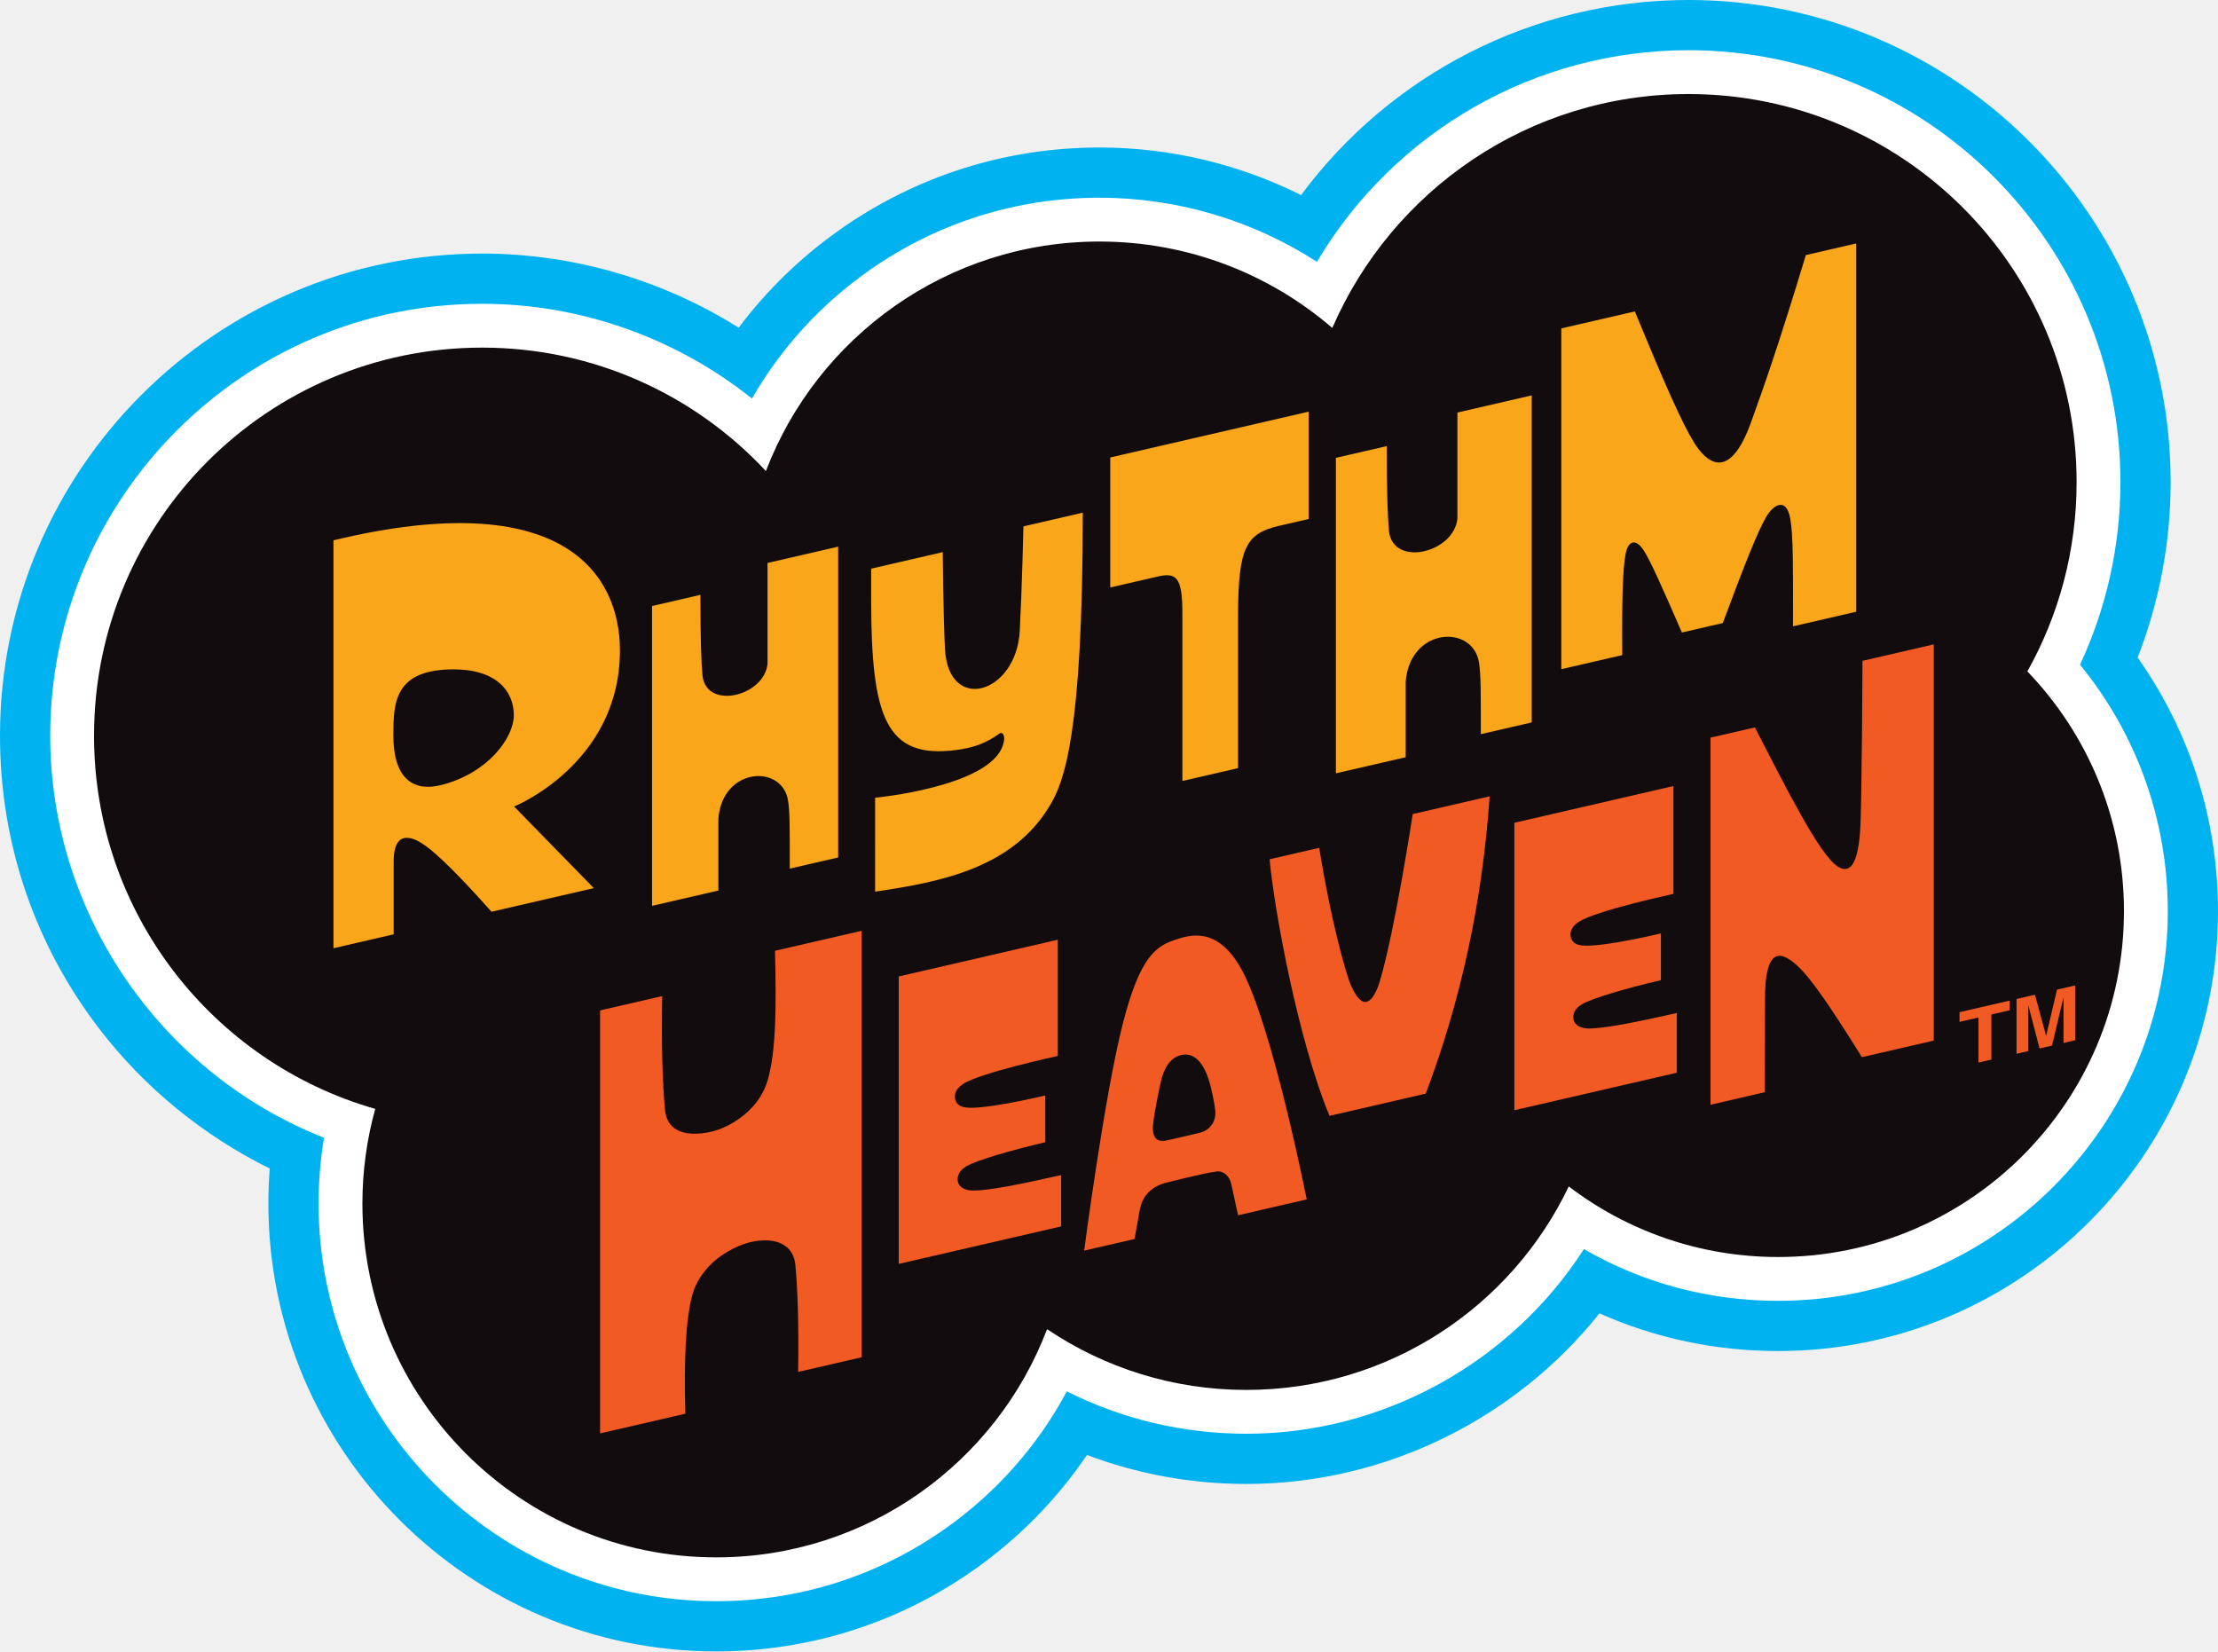
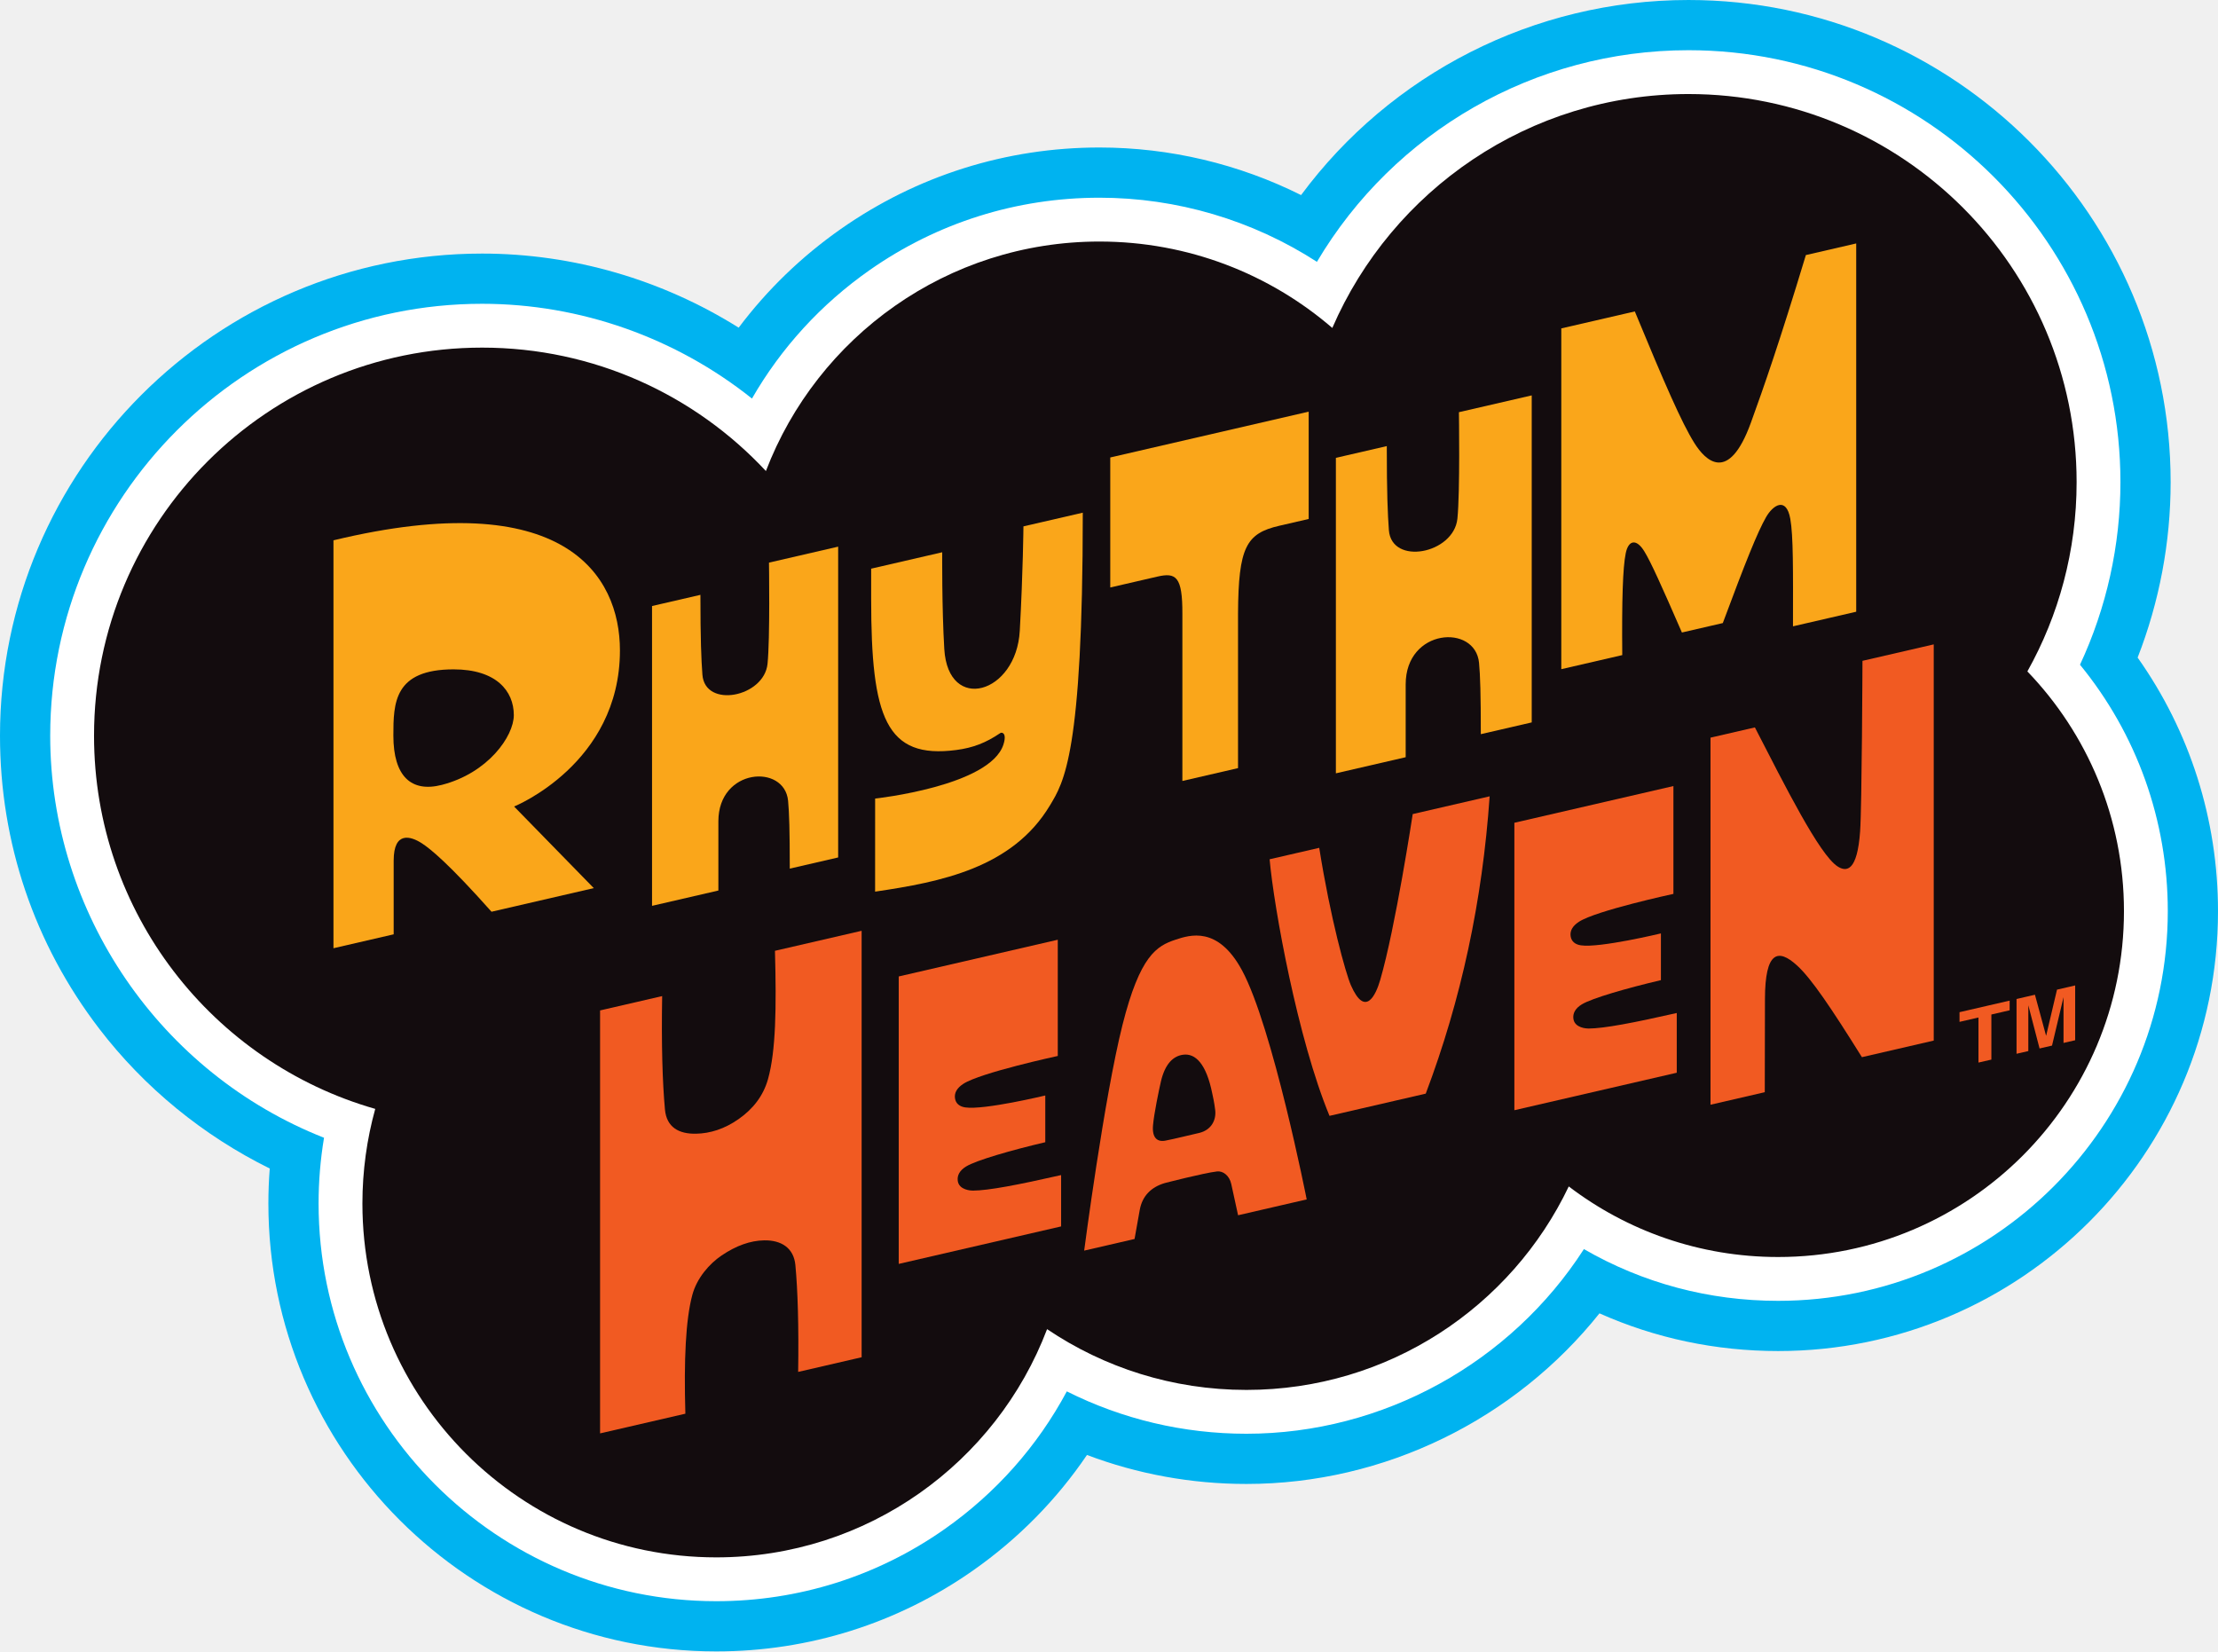
- <svg xmlns="http://www.w3.org/2000/svg" version="1.1" id="svg2" width="666.667" height="496.355" viewBox="0 0 666.667 496.355">
-   <defs id="defs6">
+ <svg xmlns="http://www.w3.org/2000/svg" version="1.1" id="svg1" width="666.667" height="496.355" viewBox="0 0 666.667 496.355">
+   <defs id="defs1">
+     <clipPath clipPathUnits="userSpaceOnUse" id="clipPath2">
+       <path d="M 0,372.266 H 500 V 0 H 0 Z" transform="translate(-481.8827,-224.0315)" id="path2" />
+     </clipPath>
+     <clipPath clipPathUnits="userSpaceOnUse" id="clipPath4">
+       <path d="M 0,372.266 H 500 V 0 H 0 Z" transform="translate(-468.8915,-222.4202)" id="path4" />
+     </clipPath>
+     <clipPath clipPathUnits="userSpaceOnUse" id="clipPath6">
+       <path d="M 0,372.266 H 500 V 0 H 0 Z" transform="translate(-457.0273,-220.9138)" id="path6" />
+     </clipPath>
+     <clipPath clipPathUnits="userSpaceOnUse" id="clipPath8">
+       <path d="M 0,372.266 H 500 V 0 H 0 Z" transform="translate(-465.1776,-137.1648)" id="path8" />
+     </clipPath>
+     <clipPath clipPathUnits="userSpaceOnUse" id="clipPath10">
+       <path d="M 0,372.266 H 500 V 0 H 0 Z" transform="translate(-419.8544,-223.2986)" id="path10" />
+     </clipPath>
+     <clipPath clipPathUnits="userSpaceOnUse" id="clipPath12">
+       <path d="M 0,372.266 H 500 V 0 H 0 Z" transform="translate(-358.1034,-140.4089)" id="path12" />
+     </clipPath>
+     <clipPath clipPathUnits="userSpaceOnUse" id="clipPath14">
+       <path d="M 0,372.266 H 500 V 0 H 0 Z" transform="translate(-318.4657,-188.7532)" id="path14" />
+     </clipPath>
    <clipPath clipPathUnits="userSpaceOnUse" id="clipPath16">
-       <path d="M 0,372.266 H 500 V 0 H 0 Z" id="path14" />
+       <path d="M 0,372.266 H 500 V 0 H 0 Z" transform="translate(-270.3983,-116.8913)" id="path16" />
+     </clipPath>
+     <clipPath clipPathUnits="userSpaceOnUse" id="clipPath18">
+       <path d="M 0,372.266 H 500 V 0 H 0 Z" transform="translate(-219.3202,-103.8728)" id="path18" />
+     </clipPath>
+     <clipPath clipPathUnits="userSpaceOnUse" id="clipPath20">
+       <path d="M 0,372.266 H 500 V 0 H 0 Z" transform="translate(-174.6977,-157.9324)" id="path20" />
+     </clipPath>
+     <clipPath clipPathUnits="userSpaceOnUse" id="clipPath22">
+       <path d="M 0,372.266 H 500 V 0 H 0 Z" transform="translate(-418.4433,-234.3689)" id="path22" />
+     </clipPath>
+     <clipPath clipPathUnits="userSpaceOnUse" id="clipPath24">
+       <path d="M 0,372.266 H 500 V 0 H 0 Z" transform="translate(-328.8837,-279.3488)" id="path24" />
+     </clipPath>
+     <clipPath clipPathUnits="userSpaceOnUse" id="clipPath26">
+       <path d="M 0,372.266 H 500 V 0 H 0 Z" transform="translate(-250.2846,-269.1418)" id="path26" />
+     </clipPath>
+     <clipPath clipPathUnits="userSpaceOnUse" id="clipPath28">
+       <path d="M 0,372.266 H 500 V 0 H 0 Z" transform="translate(-244.0898,-256.6975)" id="path28" />
+     </clipPath>
+     <clipPath clipPathUnits="userSpaceOnUse" id="clipPath30">
+       <path d="M 0,372.266 H 500 V 0 H 0 Z" transform="translate(-173.3495,-245.4372)" id="path30" />
+     </clipPath>
+     <clipPath clipPathUnits="userSpaceOnUse" id="clipPath32">
+       <path d="M 0,372.266 H 500 V 0 H 0 Z" transform="translate(-99.56391,-195.3259)" id="path32" />
    </clipPath>
  </defs>
-   <g id="g8" transform="matrix(1.333333,0,0,-1.333333,0,496.3547)">
-     <g id="g10">
-       <g id="g12" clip-path="url(#clipPath16)">
-         <g id="g18" transform="translate(481.8827,224.0315)">
-           <path d="m 0,0 c 4.894,12.547 7.441,25.99 7.441,39.551 0,59.928 -48.754,108.683 -108.682,108.683 -34.925,0 -67.126,-16.686 -87.342,-43.975 -14.012,7.001 -29.565,10.725 -45.455,10.725 -20.991,0 -41.147,-6.349 -58.288,-18.36 -8.888,-6.229 -16.636,-13.735 -23.038,-22.255 -17.194,10.789 -37.268,16.702 -57.836,16.702 -59.928,0 -108.683,-48.755 -108.683,-108.683 0,-24.092 7.724,-46.916 22.336,-66.007 10.206,-13.335 23.493,-24.171 38.472,-31.557 -0.205,-2.623 -0.307,-5.258 -0.307,-7.897 0,-55.669 45.29,-100.959 100.958,-100.959 20.885,0 40.931,6.327 57.972,18.298 10.137,7.121 18.774,15.914 25.603,25.984 11.397,-4.307 23.536,-6.534 35.935,-6.534 31.208,0 60.532,14.581 79.601,38.459 12.554,-5.597 26.177,-8.498 40.267,-8.498 54.679,0 99.163,44.484 99.163,99.162 C 18.117,-36.458 11.765,-16.626 0,0" style="fill:#00b3f0;fill-opacity:1;fill-rule:nonzero;stroke:none" id="path20" />
-         </g>
-         <g id="g22" transform="translate(468.8915,222.4202)">
-           <path d="m 0,0 c 5.98,12.826 9.115,26.918 9.115,41.162 0,53.688 -43.678,97.366 -97.365,97.366 -34.693,0 -66.385,-18.377 -83.768,-47.706 -14.529,9.386 -31.55,14.456 -49.028,14.456 -18.656,0 -36.566,-5.64 -51.794,-16.312 -10.96,-7.68 -19.968,-17.542 -26.537,-28.964 -17.16,13.703 -38.677,21.363 -60.831,21.363 -53.688,0 -97.366,-43.678 -97.366,-97.365 0,-40.116 24.959,-76.144 61.727,-90.631 -0.815,-4.887 -1.227,-9.848 -1.227,-14.83 0,-49.429 40.213,-89.642 89.641,-89.642 18.544,0 36.341,5.616 51.467,16.241 11.591,8.143 20.975,18.746 27.566,31.059 12.499,-6.276 26.296,-9.552 40.477,-9.552 30.846,0 59.619,16.027 76.091,41.624 13.257,-7.66 28.192,-11.663 43.777,-11.663 48.438,0 87.845,39.407 87.845,87.845 C 19.79,-35.123 12.811,-15.654 0,0" style="fill:#ffffff;fill-opacity:1;fill-rule:nonzero;stroke:none" id="path24" />
-         </g>
-         <g id="g26" transform="translate(457.0273,220.9138)">
-           <path d="m 0,0 c 7.066,12.623 11.101,27.174 11.101,42.669 0,48.317 -39.169,87.485 -87.487,87.485 -35.965,0 -66.855,-21.705 -80.301,-52.728 -14.093,12.138 -32.437,19.478 -52.495,19.478 -34.319,0 -63.615,-21.483 -75.188,-51.733 -15.969,17.115 -38.72,27.82 -63.974,27.82 -48.317,0 -87.486,-39.168 -87.486,-87.485 0,-39.96 26.792,-73.661 63.392,-84.124 -1.882,-6.792 -2.892,-13.946 -2.892,-21.337 0,-44.051 35.711,-79.762 79.762,-79.762 34.078,0 63.159,21.375 74.582,51.446 12.832,-8.648 28.29,-13.698 44.927,-13.698 32.058,0 59.734,18.744 72.675,45.869 13.102,-9.979 29.454,-15.908 47.195,-15.908 43.058,0 77.963,34.906 77.963,77.965 C 21.774,-33.06 13.483,-14.015 0,0" style="fill:#130c0e;fill-opacity:1;fill-rule:nonzero;stroke:none" id="path28" />
-         </g>
-         <g id="g30" transform="translate(465.1776,137.1648)">
-           <path d="M 0,0 V 10.318 L -2.594,-0.6 -5.403,-1.248 -7.937,8.486 V -1.833 l -2.655,-0.612 V 9.906 l 4.149,0.958 2.502,-9.219 0.031,0.006 2.439,10.362 4.096,0.945 V 0.605 Z M -19.175,-4.427 V 5.734 l -4.271,-0.986 v 2.184 l 11.3,2.608 V 7.356 l -4.119,-0.95 V -3.756 Z" style="fill:#f15a22;fill-opacity:1;fill-rule:nonzero;stroke:none" id="path32" />
-         </g>
-         <g id="g34" transform="translate(419.8544,223.2986)">
-           <path d="m 0,0 c 0,0 -0.125,-32.699 -0.532,-38.45 -0.636,-8.985 -3.05,-9.226 -5.104,-7.878 -4.099,2.689 -11.759,18.003 -18.616,31.32 l -10.005,-2.31 v -82.747 l 12.234,2.825 0.041,20.996 c 0.021,10.777 2.963,11.478 7.24,7.563 3.245,-2.97 7.66,-9.522 14.617,-20.662 l 16.189,3.738 V 3.708 Z" style="fill:#f15a22;fill-opacity:1;fill-rule:nonzero;stroke:none" id="path36" />
-         </g>
-         <g id="g38" transform="translate(358.1034,140.4089)">
-           <path d="M 0,0 C -0.371,-0.002 -3.119,0.091 -3.413,2.188 -3.583,3.402 -3,4.542 -1.534,5.439 0.759,6.842 8.696,9.123 16.314,10.91 v 10.534 c 0,0 -13.793,-3.319 -18.036,-2.688 -1.289,0.191 -2.147,0.873 -2.317,2.063 -0.175,1.217 0.438,2.314 1.879,3.251 3.879,2.527 21.293,6.284 21.293,6.284 v 24.308 l -35.855,-8.278 v -64.797 l 36.607,8.451 V 3.501 C 10.114,1.281 3.511,0.019 0,0" style="fill:#f15a22;fill-opacity:1;fill-rule:nonzero;stroke:none" id="path40" />
-         </g>
-         <g id="g42" transform="translate(318.4657,188.7532)">
-           <path d="m 0,0 c 0,0 -3.884,-25.59 -7.333,-37.417 -0.985,-3.378 -3.367,-8.548 -6.607,-1.156 -1.161,2.648 -4.605,15.019 -7.133,30.967 l -11.186,-2.582 c 0.979,-10.966 6.349,-40.584 13.503,-57.839 l 21.694,5.008 c 7.985,21.133 12.776,43.452 14.405,67.023 z" style="fill:#f15a22;fill-opacity:1;fill-rule:nonzero;stroke:none" id="path44" />
-         </g>
-         <g id="g46" transform="translate(270.3983,116.8913)">
-           <path d="m 0,0 c -1.728,-0.376 -5.658,-1.372 -7.667,-1.748 -1.922,-0.376 -3.046,0.708 -2.808,3.452 0.216,2.567 1.343,8.009 1.771,9.846 0.946,4.064 2.804,5.759 4.989,6.063 2.802,0.391 5.249,-2.057 6.588,-8.696 C 3.003,8.275 3.329,6.943 3.543,5.134 3.802,2.936 2.722,0.686 0,0 m 9.562,36.684 c -5.429,10.002 -11.743,7.928 -14.978,6.858 -4.238,-1.402 -8,-3.579 -11.938,-19.193 -4.137,-16.414 -8.642,-50.893 -8.642,-50.893 l 11.359,2.622 1.167,6.537 c 0.564,3.157 2.574,5.163 5.636,6.065 0,0 8.802,2.284 11.806,2.626 1.269,0.144 2.76,-0.858 3.194,-2.845 l 1.534,-7.033 15.469,3.571 c 0,0 -7.694,38.948 -14.607,51.685" style="fill:#f15a22;fill-opacity:1;fill-rule:nonzero;stroke:none" id="path48" />
-         </g>
-         <g id="g50" transform="translate(219.3202,103.8728)">
-           <path d="M 0,0 C -0.371,-0.002 -3.119,0.092 -3.413,2.188 -3.583,3.402 -3,4.543 -1.534,5.439 0.759,6.843 8.696,9.124 16.314,10.91 v 10.535 c 0,0 -13.794,-3.319 -18.036,-2.688 -1.289,0.191 -2.147,0.872 -2.318,2.063 -0.174,1.216 0.439,2.313 1.879,3.251 3.88,2.527 21.294,6.283 21.294,6.283 v 26.201 l -35.855,-8.278 v -64.798 l 36.606,8.452 V 3.502 C 10.114,1.282 3.511,0.02 0,0" style="fill:#f15a22;fill-opacity:1;fill-rule:nonzero;stroke:none" id="path52" />
-         </g>
-         <g id="g54" transform="translate(174.6977,157.9324)">
-           <path d="m 0,0 c 0.345,-12.91 0.206,-22.574 -1.565,-28.916 -1.077,-3.852 -3.445,-6.783 -6.608,-9.003 -3.221,-2.261 -6.451,-3.251 -9.613,-3.313 -3.857,-0.077 -6.644,1.424 -7.014,5.47 -0.564,6.158 -0.815,14.767 -0.627,25.552 l -13.997,-3.231 v -95.345 l 19.227,4.438 c -0.345,12.161 0.07,21.181 1.565,26.76 1.02,3.801 3.809,7.019 6.608,8.909 3.271,2.209 6.444,3.356 9.613,3.408 3.851,0.062 6.651,-1.724 7.015,-5.565 0.532,-5.627 0.782,-13.745 0.625,-24.092 l 14.311,3.304 V 4.512 Z" style="fill:#f15a22;fill-opacity:1;fill-rule:nonzero;stroke:none" id="path56" />
-         </g>
-         <g id="g58" transform="translate(418.4433,234.3689)">
-           <path d="m 0,0 v 83.019 l -11.349,-2.62 C -17.368,60.523 -20.774,50.805 -23.742,42.612 -28.8,28.672 -34.046,34.147 -36.491,38.035 -39.334,42.591 -43.2,51.454 -49.909,67.693 l -16.573,-3.826 v -76.818 l 13.743,3.173 c -0.105,12.435 0.113,19.682 0.782,22.963 0.606,2.947 2.383,3.365 4.18,0.439 1.484,-2.404 3.825,-7.608 8.485,-18.309 l 9.217,2.128 c 5.079,13.648 7.816,20.528 9.761,23.893 1.567,2.738 4.555,4.661 5.455,-0.397 0.689,-3.825 0.627,-11.522 0.605,-24.23 z" style="fill:#faa61a;fill-opacity:1;fill-rule:nonzero;stroke:none" id="path60" />
-         </g>
-         <g id="g62" transform="translate(328.5419,279.2697)">
-           <path d="m 0,0 v -23.921 c -0.793,-7.717 -14.451,-10.984 -15.419,-2.88 -0.328,3.609 -0.501,8.594 -0.501,19.236 l -11.476,-2.649 V -81.33 l 15.735,3.632 v 17.023 c 0.957,12.311 15.224,12.994 16.537,4.259 0.441,-2.753 0.4,-7.104 0.4,-16.085 l 11.476,2.649 V 3.867 Z" style="fill:#faa61a;fill-opacity:1;fill-rule:nonzero;stroke:none" id="path64" />
-         </g>
-         <g id="g66" transform="translate(250.2846,269.1418)">
-           <path d="m 0,0 v -29.308 l 10.587,2.444 c 4.22,0.975 5.702,0.079 5.671,-8.398 v -37.664 l 12.544,2.896 v 34.854 c 0.087,14.962 1.843,18.059 9.284,19.777 l 6.644,1.534 v 24.192 z" style="fill:#faa61a;fill-opacity:1;fill-rule:nonzero;stroke:none" id="path68" />
-         </g>
-         <g id="g70" transform="translate(244.0898,256.6975)">
-           <path d="m 0,0 -13.378,-3.088 c 0,0 -0.305,-13.483 -0.824,-23.531 -0.775,-14.253 -16.015,-18.687 -16.86,-4.187 -0.386,7.391 -0.509,21.909 -0.509,21.909 l -16.134,-3.725 v -6.857 c 0,-26.701 3.309,-36.118 19.197,-34.02 3.761,0.497 6.616,1.461 9.786,3.747 0.206,0.13 0.408,0.11 0.572,0 0.34,-0.245 0.704,-0.932 0.143,-2.675 -3.024,-9.389 -28.803,-11.838 -28.803,-11.838 l -0.007,-21.164 c 14.805,2.179 30.966,5.303 39.375,19.379 C -4.266,-60.812 0.001,-50.219 0,0" style="fill:#faa61a;fill-opacity:1;fill-rule:nonzero;stroke:none" id="path72" />
-         </g>
-         <g id="g74" transform="translate(173.0253,245.362)">
-           <path d="m 0,0 v -22.734 c -0.753,-7.334 -13.734,-10.439 -14.654,-2.737 -0.312,3.43 -0.476,8.168 -0.476,18.282 l -10.906,-2.518 v -67.587 l 14.953,3.452 v 16.178 c 0.91,11.7 14.469,12.35 15.716,4.048 0.42,-2.617 0.381,-6.752 0.381,-15.287 l 10.906,2.517 V 3.676 Z" style="fill:#faa61a;fill-opacity:1;fill-rule:nonzero;stroke:none" id="path76" />
-         </g>
-         <g id="g78" transform="translate(99.5639,195.3259)">
-           <path d="m 0,0 c -6.848,-1.746 -10.887,1.922 -10.887,11.127 0,7.342 0.139,14.922 13.581,14.922 9.571,0 13.563,-4.846 13.572,-10.312 C 16.275,10.637 10.441,2.662 0,0 m 40.187,30.328 c 0,16.907 -12.458,37.357 -64.578,24.812 v -91.952 l 13.573,3.134 v 16.43 c 0,8.02 5.219,4.799 6.372,4.075 1.948,-1.224 6.017,-4.552 15.683,-15.413 l 23.058,5.323 -17.968,18.397 c 0,0 23.86,9.607 23.86,35.194" style="fill:#faa61a;fill-opacity:1;fill-rule:nonzero;stroke:none" id="path80" />
-         </g>
-       </g>
-     </g>
+   <g id="layer-MC0">
+     <path id="path1" d="m 0,0 c 4.894,12.547 7.441,25.99 7.441,39.551 0,59.928 -48.754,108.683 -108.682,108.683 -34.925,0 -67.126,-16.686 -87.342,-43.975 -14.012,7.001 -29.565,10.725 -45.455,10.725 -20.991,0 -41.147,-6.349 -58.288,-18.36 -8.888,-6.229 -16.636,-13.735 -23.038,-22.255 -17.194,10.789 -37.268,16.702 -57.836,16.702 -59.928,0 -108.683,-48.755 -108.683,-108.683 0,-24.092 7.724,-46.916 22.336,-66.007 10.206,-13.335 23.493,-24.171 38.472,-31.557 -0.205,-2.623 -0.307,-5.258 -0.307,-7.897 0,-55.669 45.29,-100.959 100.958,-100.959 20.885,0 40.931,6.327 57.972,18.298 10.137,7.121 18.774,15.914 25.603,25.984 11.397,-4.307 23.536,-6.534 35.935,-6.534 31.208,0 60.532,14.581 79.601,38.459 12.554,-5.597 26.177,-8.498 40.267,-8.498 54.679,0 99.163,44.484 99.163,99.162 C 18.117,-36.458 11.765,-16.626 0,0" style="fill:#00b3f0;fill-opacity:1;fill-rule:nonzero;stroke:none" transform="matrix(1.333333,0,0,-1.333333,642.5103,197.646)" clip-path="url(#clipPath2)" />
+     <path id="path3" d="m 0,0 c 5.98,12.826 9.115,26.918 9.115,41.162 0,53.688 -43.678,97.366 -97.365,97.366 -34.693,0 -66.385,-18.377 -83.768,-47.706 -14.529,9.386 -31.55,14.456 -49.028,14.456 -18.656,0 -36.566,-5.64 -51.794,-16.312 -10.96,-7.68 -19.968,-17.542 -26.537,-28.964 -17.16,13.703 -38.677,21.363 -60.831,21.363 -53.688,0 -97.366,-43.678 -97.366,-97.365 0,-40.116 24.959,-76.144 61.727,-90.631 -0.815,-4.887 -1.227,-9.848 -1.227,-14.83 0,-49.429 40.213,-89.642 89.641,-89.642 18.544,0 36.341,5.616 51.467,16.241 11.591,8.143 20.975,18.746 27.566,31.059 12.499,-6.276 26.296,-9.552 40.477,-9.552 30.846,0 59.619,16.027 76.091,41.624 13.257,-7.66 28.192,-11.663 43.777,-11.663 48.438,0 87.845,39.407 87.845,87.845 C 19.79,-35.123 12.811,-15.654 0,0" style="fill:#ffffff;fill-opacity:1;fill-rule:nonzero;stroke:none" transform="matrix(1.333333,0,0,-1.333333,625.1887,199.7944)" clip-path="url(#clipPath4)" />
+     <path id="path5" d="m 0,0 c 7.066,12.623 11.101,27.174 11.101,42.669 0,48.317 -39.169,87.485 -87.487,87.485 -35.965,0 -66.855,-21.705 -80.301,-52.728 -14.093,12.138 -32.437,19.478 -52.495,19.478 -34.319,0 -63.615,-21.483 -75.188,-51.733 -15.969,17.115 -38.72,27.82 -63.974,27.82 -48.317,0 -87.486,-39.168 -87.486,-87.485 0,-39.96 26.792,-73.661 63.392,-84.124 -1.882,-6.792 -2.892,-13.946 -2.892,-21.337 0,-44.051 35.711,-79.762 79.762,-79.762 34.078,0 63.159,21.375 74.582,51.446 12.832,-8.648 28.29,-13.698 44.927,-13.698 32.058,0 59.734,18.744 72.675,45.869 13.102,-9.979 29.454,-15.908 47.195,-15.908 43.058,0 77.963,34.906 77.963,77.965 C 21.774,-33.06 13.483,-14.015 0,0" style="fill:#130c0e;fill-opacity:1;fill-rule:nonzero;stroke:none" transform="matrix(1.333333,0,0,-1.333333,609.3697,201.8029)" clip-path="url(#clipPath6)" />
+     <path id="path7" d="M 0,0 V 10.318 L -2.594,-0.6 -5.403,-1.248 -7.937,8.486 V -1.833 l -2.655,-0.612 V 9.906 l 4.149,0.958 2.502,-9.219 0.031,0.006 2.439,10.362 4.096,0.945 V 0.605 Z M -19.175,-4.427 V 5.734 l -4.271,-0.986 v 2.184 l 11.3,2.608 V 7.356 l -4.119,-0.95 V -3.756 Z" style="fill:#f15a22;fill-opacity:1;fill-rule:nonzero;stroke:none" transform="matrix(1.333333,0,0,-1.333333,620.2368,313.4683)" clip-path="url(#clipPath8)" />
+     <path id="path9" d="m 0,0 c 0,0 -0.125,-32.698 -0.532,-38.45 -0.636,-8.985 -3.05,-9.226 -5.104,-7.878 -4.099,2.689 -11.759,18.003 -18.616,31.32 l -10.005,-2.31 v -82.747 l 12.234,2.825 0.041,20.996 c 0.021,10.777 2.963,11.478 7.24,7.563 3.245,-2.97 7.66,-9.522 14.617,-20.662 l 16.189,3.739 V 3.709 Z" style="fill:#f15a22;fill-opacity:1;fill-rule:nonzero;stroke:none" transform="matrix(1.333333,0,0,-1.333333,559.8059,198.6232)" clip-path="url(#clipPath10)" />
+     <path id="path11" d="m 0,0 c -0.371,-0.002 -3.119,0.092 -3.413,2.188 -0.17,1.214 0.412,2.354 1.879,3.251 2.293,1.403 10.23,3.684 17.848,5.471 v 10.534 c 0,0 -13.793,-3.319 -18.036,-2.688 -1.289,0.191 -2.147,0.873 -2.317,2.063 -0.175,1.217 0.438,2.314 1.879,3.251 3.879,2.528 21.293,6.284 21.293,6.284 v 24.308 l -35.855,-8.278 v -64.797 l 36.607,8.451 V 3.501 C 10.114,1.281 3.511,0.019 0,0" style="fill:#f15a22;fill-opacity:1;fill-rule:nonzero;stroke:none" transform="matrix(1.333333,0,0,-1.333333,477.4712,309.1428)" clip-path="url(#clipPath12)" />
+     <path id="path13" d="m 0,0 c 0,0 -3.884,-25.59 -7.333,-37.417 -0.985,-3.378 -3.367,-8.548 -6.607,-1.156 -1.161,2.648 -4.605,15.019 -7.133,30.967 l -11.186,-2.582 c 0.979,-10.966 6.349,-40.584 13.503,-57.839 l 21.694,5.008 c 7.985,21.133 12.776,43.452 14.405,67.023 z" style="fill:#f15a22;fill-opacity:1;fill-rule:nonzero;stroke:none" transform="matrix(1.333333,0,0,-1.333333,424.6209,244.6837)" clip-path="url(#clipPath14)" />
+     <path id="path15" d="m 0,0 c -1.728,-0.376 -5.658,-1.372 -7.667,-1.748 -1.923,-0.376 -3.046,0.708 -2.808,3.452 0.216,2.567 1.343,8.009 1.771,9.846 0.946,4.064 2.804,5.759 4.989,6.063 2.802,0.391 5.249,-2.057 6.588,-8.696 C 3.003,8.275 3.329,6.943 3.543,5.134 3.801,2.936 2.722,0.686 0,0 M 9.562,36.684 C 4.133,46.686 -2.181,44.612 -5.416,43.542 -9.654,42.14 -13.417,39.963 -17.354,24.349 -21.491,7.935 -25.996,-26.544 -25.996,-26.544 l 11.359,2.622 1.167,6.537 c 0.564,3.157 2.574,5.163 5.636,6.065 0,0 8.802,2.284 11.806,2.626 1.269,0.144 2.76,-0.858 3.194,-2.845 l 1.534,-7.033 15.469,3.571 c 0,0 -7.695,38.948 -14.607,51.685" style="fill:#f15a22;fill-opacity:1;fill-rule:nonzero;stroke:none" transform="matrix(1.333333,0,0,-1.333333,360.5311,340.4996)" clip-path="url(#clipPath16)" />
+     <path id="path17" d="M 0,0 C -0.371,-0.002 -3.12,0.092 -3.413,2.188 -3.583,3.403 -3,4.543 -1.535,5.439 0.759,6.843 8.696,9.124 16.314,10.91 v 10.535 c 0,0 -13.794,-3.319 -18.036,-2.688 -1.289,0.191 -2.147,0.872 -2.318,2.063 -0.174,1.216 0.439,2.313 1.879,3.251 3.88,2.527 21.294,6.283 21.294,6.283 v 26.201 l -35.855,-8.278 v -64.798 l 36.606,8.452 V 3.502 C 10.114,1.282 3.51,0.02 0,0" style="fill:#f15a22;fill-opacity:1;fill-rule:nonzero;stroke:none" transform="matrix(1.333333,0,0,-1.333333,292.4269,357.8576)" clip-path="url(#clipPath18)" />
+     <path id="path19" d="m 0,0 c 0.345,-12.91 0.206,-22.574 -1.565,-28.916 -1.077,-3.852 -3.445,-6.783 -6.608,-9.003 -3.221,-2.261 -6.451,-3.251 -9.613,-3.313 -3.857,-0.077 -6.644,1.424 -7.014,5.47 -0.564,6.158 -0.815,14.767 -0.627,25.552 l -13.997,-3.231 v -95.345 l 19.227,4.438 c -0.345,12.161 0.07,21.181 1.565,26.76 1.02,3.801 3.809,7.019 6.608,8.909 3.271,2.209 6.444,3.356 9.613,3.408 3.851,0.062 6.651,-1.724 7.014,-5.565 0.533,-5.627 0.783,-13.745 0.626,-24.092 l 14.311,3.304 V 4.512 Z" style="fill:#f15a22;fill-opacity:1;fill-rule:nonzero;stroke:none" transform="matrix(1.333333,0,0,-1.333333,232.9303,285.7781)" clip-path="url(#clipPath20)" />
+     <path id="path21" d="m 0,0 v 83.019 l -11.349,-2.62 c -6.019,-19.876 -9.423,-29.595 -12.393,-37.787 -5.055,-13.942 -10.311,-8.469 -12.749,-4.577 -2.851,4.551 -6.709,13.42 -13.418,29.658 l -16.573,-3.826 v -76.818 l 13.743,3.173 c -0.105,12.435 0.11,19.682 0.782,22.963 0.603,2.947 2.379,3.363 4.18,0.439 1.481,-2.405 3.825,-7.608 8.485,-18.309 l 9.217,2.128 c 5.079,13.648 7.823,20.524 9.761,23.893 1.572,2.735 4.549,4.66 5.455,-0.397 0.684,-3.826 0.627,-11.522 0.605,-24.23 z" style="fill:#faa61a;fill-opacity:1;fill-rule:nonzero;stroke:none" transform="matrix(1.333333,0,0,-1.333333,557.9244,183.8628)" clip-path="url(#clipPath22)" />
+     <path id="path23" d="m 0,0 c 0,0 0.272,-18.031 -0.342,-24 -0.815,-7.922 -14.857,-10.657 -15.451,-2.561 -0.266,3.614 -0.469,8.275 -0.469,18.917 l -11.475,-2.649 v -71.116 l 15.734,3.632 v 16.423 c 0,12.632 15.691,13.688 16.537,4.859 0.266,-2.776 0.401,-7.104 0.401,-16.085 l 11.475,2.649 V 3.788 Z" style="fill:#faa61a;fill-opacity:1;fill-rule:nonzero;stroke:none" transform="matrix(1.333333,0,0,-1.333333,438.5116,123.8896)" clip-path="url(#clipPath24)" />
+     <path id="path25" d="m 0,0 v -29.308 l 10.587,2.445 c 4.22,0.974 5.702,0.078 5.671,-8.399 v -37.664 l 12.544,2.896 v 34.854 c 0.087,14.962 1.843,18.059 9.284,19.777 l 6.644,1.534 v 24.192 z" style="fill:#faa61a;fill-opacity:1;fill-rule:nonzero;stroke:none" transform="matrix(1.333333,0,0,-1.333333,333.7128,137.4989)" clip-path="url(#clipPath26)" />
+     <path id="path27" d="m 0,0 -13.378,-3.088 c 0,0 -0.084,-10.124 -0.824,-23.531 -0.787,-14.252 -16.141,-18.622 -17.017,-4.124 -0.56,9.261 -0.471,21.818 -0.471,21.818 l -16.015,-3.697 v -6.857 c 0,-26.701 3.309,-36.118 19.197,-34.02 3.761,0.497 6.644,1.605 9.881,3.796 0.201,0.137 0.458,0.14 0.697,-0.046 0.23,-0.178 0.603,-0.777 0.042,-2.52 -3.024,-9.389 -28.922,-12.179 -28.922,-12.179 l -0.007,-20.981 c 14.805,2.179 30.919,5.331 39.375,19.379 C -4.283,-60.802 0,-54.466 0,0" style="fill:#faa61a;fill-opacity:1;fill-rule:nonzero;stroke:none" transform="matrix(1.333333,0,0,-1.333333,325.4531,154.0913)" clip-path="url(#clipPath28)" />
+     <path id="path29" d="m 0,0 c 0,0 0.259,-17.136 -0.325,-22.81 -0.775,-7.528 -14.12,-10.128 -14.684,-2.433 -0.253,3.435 -0.446,7.865 -0.446,17.978 l -10.906,-2.517 v -67.587 l 14.954,3.452 v 15.608 c 0,12.005 14.913,13.009 15.716,4.618 0.253,-2.639 0.381,-6.752 0.381,-15.288 l 10.906,2.518 V 3.601 Z" style="fill:#faa61a;fill-opacity:1;fill-rule:nonzero;stroke:none" transform="matrix(1.333333,0,0,-1.333333,231.1327,169.1051)" clip-path="url(#clipPath30)" />
+     <path id="path31" d="m 0,0 c -6.848,-1.746 -10.887,1.922 -10.887,11.127 0,7.342 0.139,14.922 13.581,14.922 9.57,0 13.572,-4.845 13.572,-10.312 C 16.266,10.976 10.441,2.662 0,0 m 40.187,30.328 c 0,16.907 -12.458,37.357 -64.578,24.812 v -91.952 l 13.573,3.134 v 16.614 c 0,6.751 3.89,5.507 6.372,3.891 1.928,-1.256 6.017,-4.552 15.683,-15.413 l 23.058,5.323 -17.968,18.397 c 0,0 23.86,9.607 23.86,35.194" style="fill:#faa61a;fill-opacity:1;fill-rule:nonzero;stroke:none" transform="matrix(1.333333,0,0,-1.333333,132.7519,235.9201)" clip-path="url(#clipPath32)" />
  </g>
</svg>
